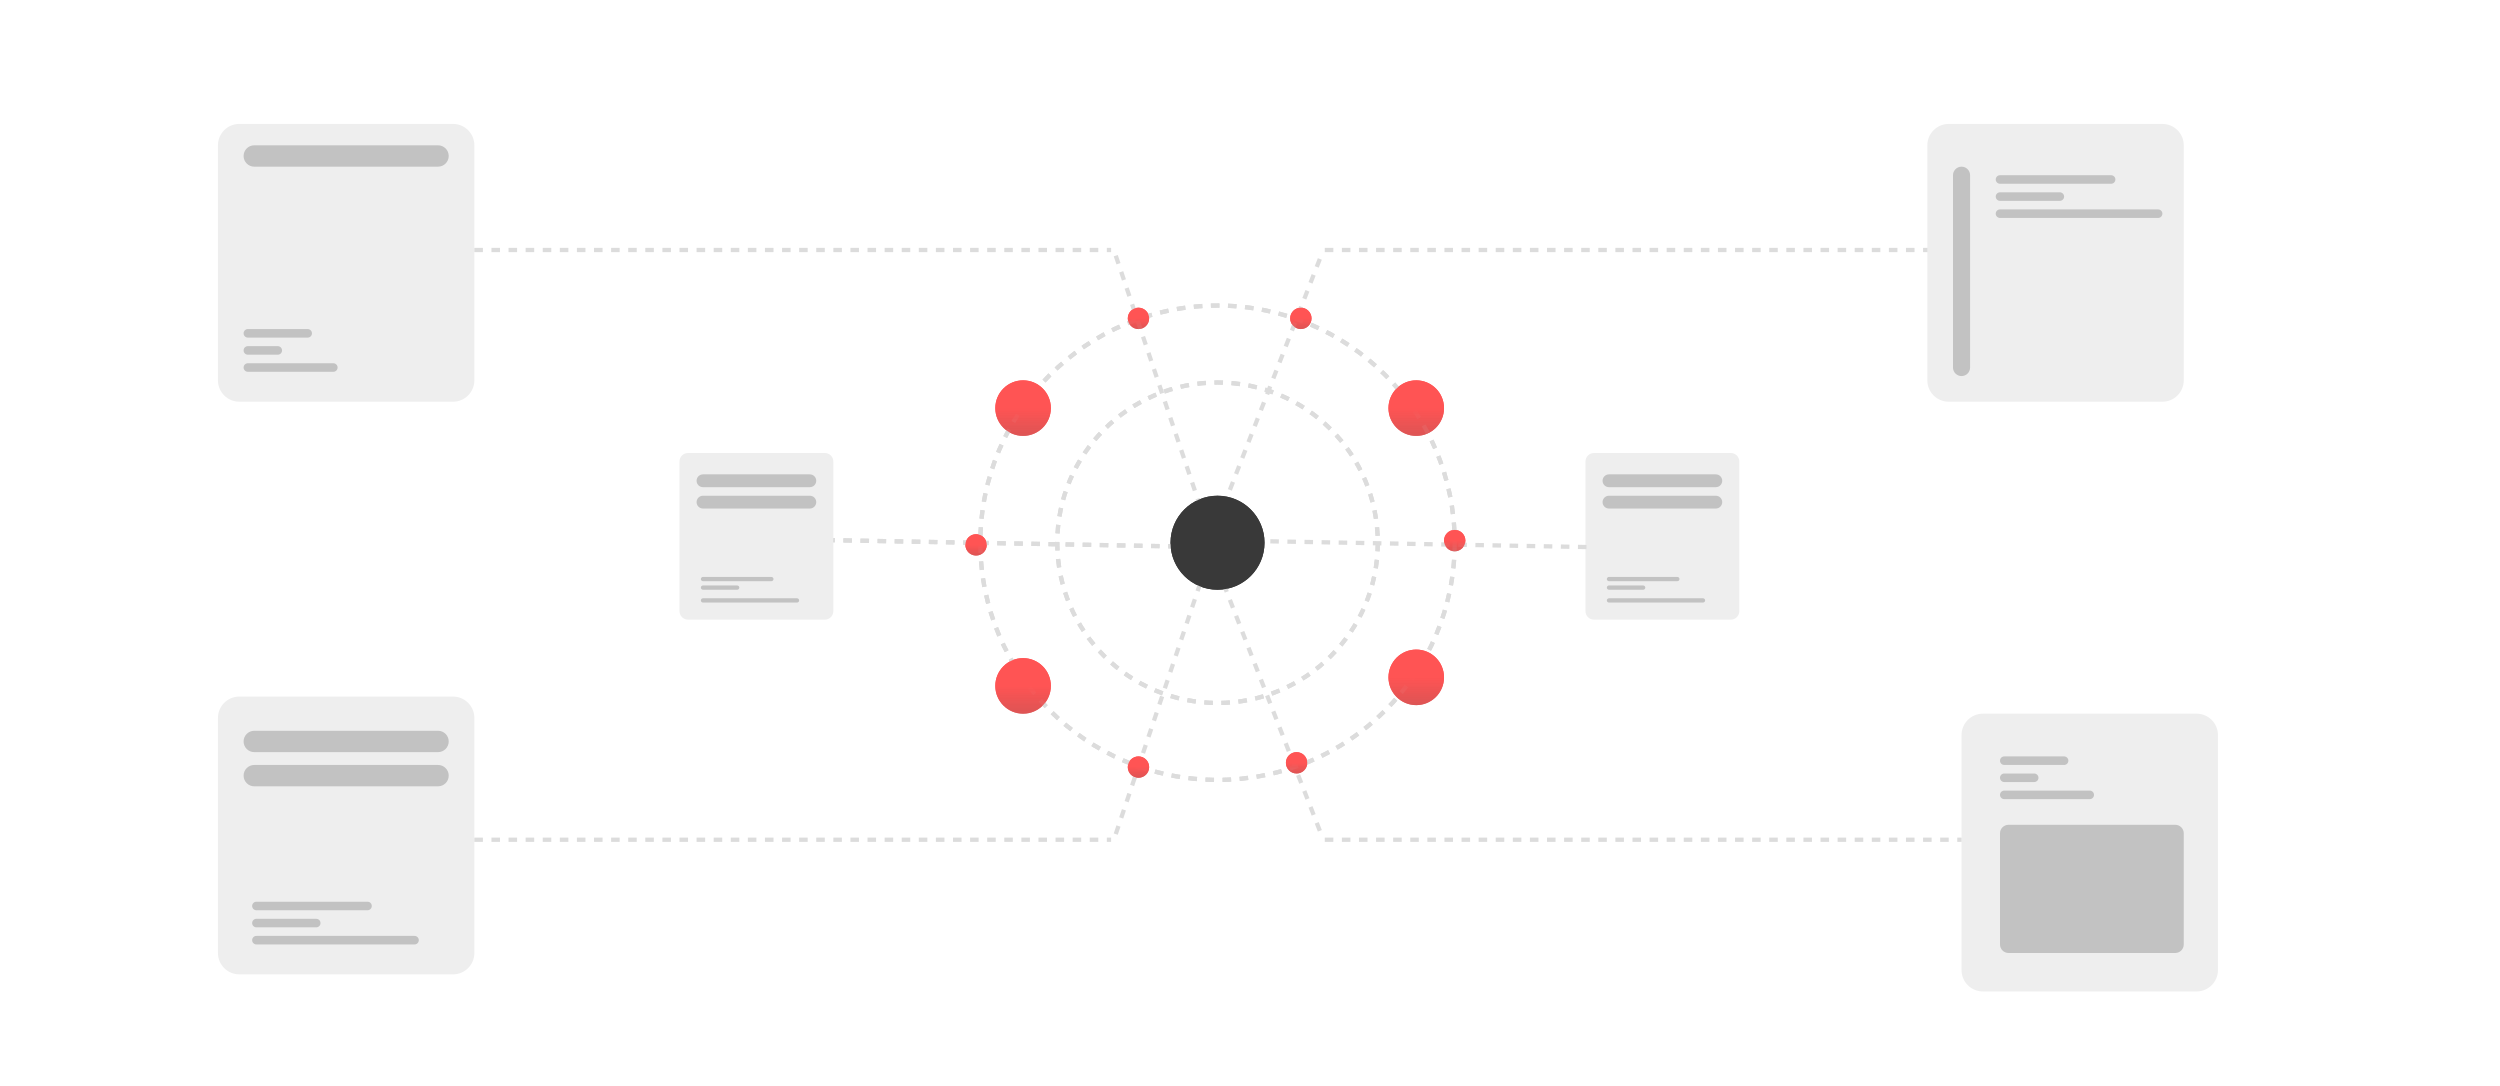
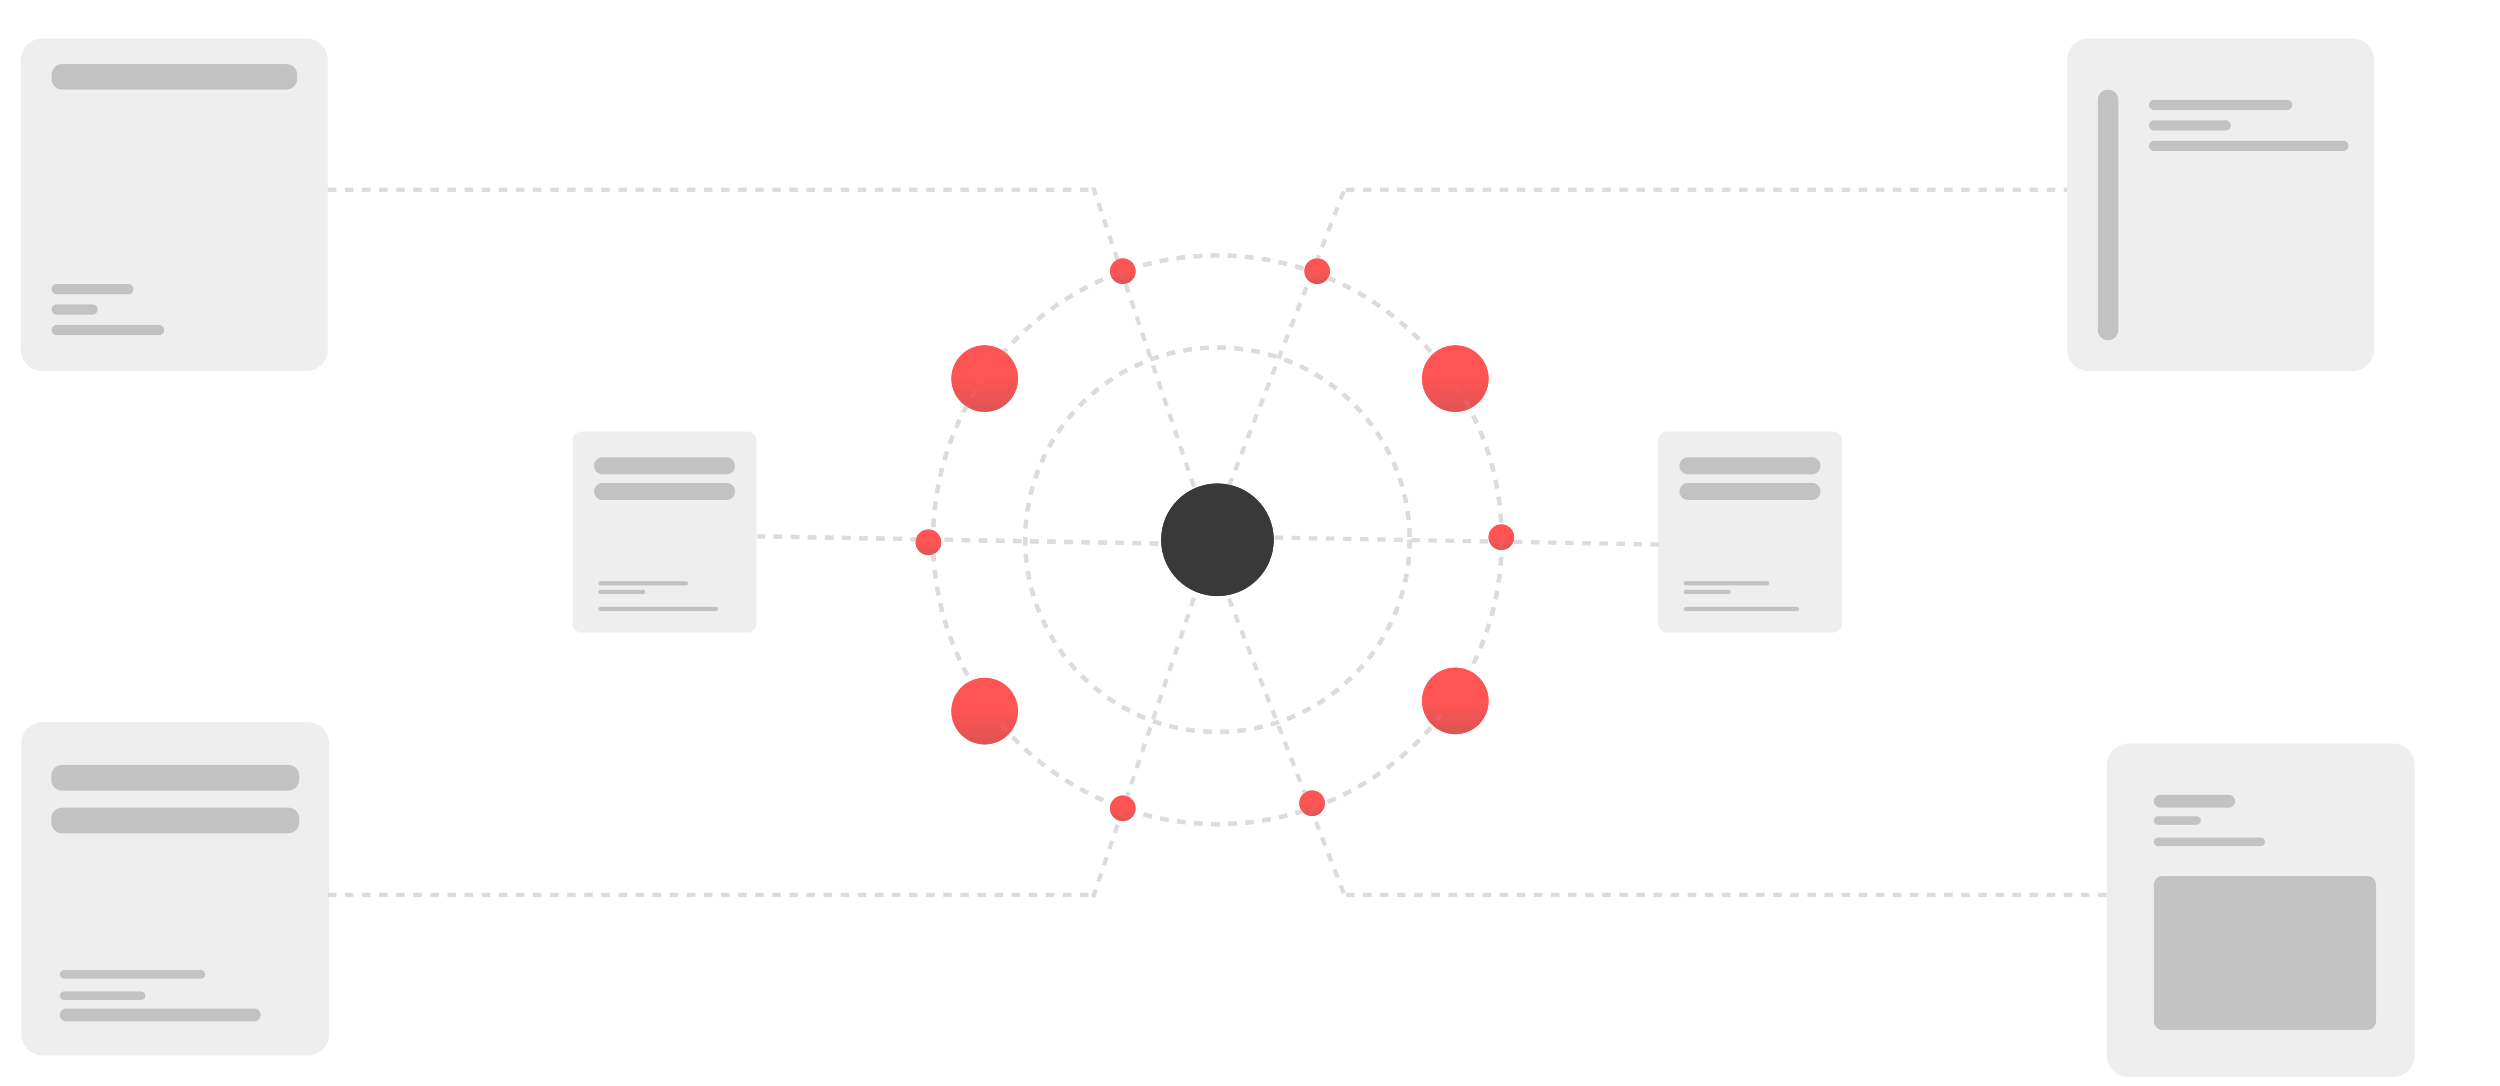
<svg xmlns="http://www.w3.org/2000/svg" width="585" height="254" viewBox="0 0 585 254" fill="none">
-   <rect x="51" y="29" width="60" height="65" rx="5" fill="#EEEEEE" />
-   <rect x="57" y="77" width="16" height="2" rx="1" fill="#C2C2C2" />
-   <rect x="57" y="81" width="9" height="2" rx="1" fill="#C2C2C2" />
-   <rect x="57" y="85" width="22" height="2" rx="1" fill="#C2C2C2" />
-   <rect x="57" y="34" width="48" height="5" rx="2.5" fill="#C2C2C2" />
-   <rect x="51" y="163" width="60" height="65" rx="5" fill="#EEEEEE" />
-   <rect x="159" y="106" width="36" height="39" rx="2" fill="#EEEEEE" />
-   <rect x="371" y="106" width="36" height="39" rx="2" fill="#EEEEEE" />
-   <rect x="59" y="211" width="28" height="2" rx="1" fill="#C2C2C2" />
-   <rect x="164" y="135" width="17" height="1" rx="0.5" fill="#C2C2C2" />
-   <rect x="376" y="135" width="17" height="1" rx="0.5" fill="#C2C2C2" />
-   <rect x="59" y="215" width="16" height="2" rx="1" fill="#C2C2C2" />
-   <rect x="164" y="137" width="9" height="1" rx="0.5" fill="#C2C2C2" />
-   <rect x="376" y="137" width="9" height="1" rx="0.5" fill="#C2C2C2" />
-   <rect x="59" y="219" width="39" height="2" rx="1" fill="#C2C2C2" />
-   <rect x="164" y="140" width="23" height="1" rx="0.5" fill="#C2C2C2" />
-   <rect x="376" y="140" width="23" height="1" rx="0.5" fill="#C2C2C2" />
-   <rect x="57" y="171" width="48" height="5" rx="2.5" fill="#C2C2C2" />
-   <rect x="163" y="111" width="28" height="3" rx="1.5" fill="#C2C2C2" />
-   <rect x="375" y="111" width="28" height="3" rx="1.5" fill="#C2C2C2" />
-   <rect x="57" y="179" width="48" height="5" rx="2.5" fill="#C2C2C2" />
-   <rect x="163" y="116" width="28" height="3" rx="1.5" fill="#C2C2C2" />
-   <rect x="375" y="116" width="28" height="3" rx="1.5" fill="#C2C2C2" />
-   <rect x="459" y="167" width="60" height="65" rx="5" fill="#EEEEEE" />
-   <rect x="468" y="177" width="16" height="2" rx="1" fill="#C2C2C2" />
-   <rect x="468" y="181" width="9" height="2" rx="1" fill="#C2C2C2" />
-   <rect x="468" y="185" width="22" height="2" rx="1" fill="#C2C2C2" />
-   <rect x="468" y="193" width="43" height="30" rx="2" fill="#C2C2C2" />
-   <circle cx="284.9" cy="127" r="37.5" stroke="#DCDCDC" stroke-dasharray="2 2" />
-   <circle cx="284.9" cy="127" r="55.5" stroke="#DCDCDC" stroke-dasharray="2 2" />
-   <line x1="283.339" y1="128.01" x2="194.991" y2="126.408" stroke="#DCDCDC" stroke-dasharray="2 2" />
-   <circle r="6.5" transform="matrix(-1 0 0 1 331.4 158.5)" fill="url(#paint0_linear)" />
-   <circle r="6.5" transform="matrix(-1 0 0 1 331.4 95.5)" fill="url(#paint1_linear)" />
-   <circle r="6.5" transform="matrix(-1 0 0 1 239.4 95.5)" fill="url(#paint2_linear)" />
-   <circle r="6.5" transform="matrix(-1 0 0 1 239.4 160.5)" fill="url(#paint3_linear)" />
-   <circle r="2.5" transform="matrix(-1 0 0 1 228.4 127.5)" fill="url(#paint4_linear)" />
-   <circle r="11" transform="matrix(-1 0 0 1 284.9 127)" fill="#393939" />
-   <circle r="2.5" transform="matrix(-1 0 0 1 266.4 74.5)" fill="url(#paint5_linear)" />
-   <circle r="2.5" transform="matrix(-1 0 0 1 266.4 179.5)" fill="url(#paint6_linear)" />
-   <circle r="2.5" transform="matrix(-1 0 0 1 304.4 74.5)" fill="url(#paint7_linear)" />
-   <circle r="2.5" transform="matrix(-1 0 0 1 340.4 126.5)" fill="url(#paint8_linear)" />
-   <circle r="2.5" transform="matrix(-1 0 0 1 303.4 178.5)" fill="url(#paint9_linear)" />
-   <circle cx="284.9" cy="127" r="37.5" stroke="#DCDCDC" stroke-dasharray="2 2" />
-   <circle cx="284.9" cy="127" r="55.5" stroke="#DCDCDC" stroke-dasharray="2 2" />
-   <line x1="283.339" y1="128.01" x2="194.991" y2="126.408" stroke="#DCDCDC" stroke-dasharray="2 2" />
-   <line x1="371.239" y1="128.01" x2="282.891" y2="126.408" stroke="#DCDCDC" stroke-dasharray="2 2" />
-   <circle r="6.5" transform="matrix(-1 0 0 1 331.4 158.5)" fill="url(#paint10_linear)" />
-   <circle r="6.5" transform="matrix(-1 0 0 1 331.4 95.5)" fill="url(#paint11_linear)" />
-   <circle r="6.5" transform="matrix(-1 0 0 1 239.4 95.5)" fill="url(#paint12_linear)" />
-   <circle r="6.5" transform="matrix(-1 0 0 1 239.4 160.5)" fill="url(#paint13_linear)" />
-   <circle r="2.5" transform="matrix(-1 0 0 1 228.4 127.5)" fill="url(#paint14_linear)" />
-   <line x1="283.434" y1="125.819" x2="309.534" y2="58.819" stroke="#DCDCDC" stroke-dasharray="2 2" />
-   <line x1="283.426" y1="126.16" x2="260.526" y2="58.16" stroke="#DCDCDC" stroke-dasharray="2 2" />
-   <line x1="111" y1="58.5" x2="260" y2="58.5" stroke="#DCDCDC" stroke-dasharray="2 2" />
-   <line x1="310" y1="58.5" x2="459" y2="58.5" stroke="#DCDCDC" stroke-dasharray="2 2" />
-   <line y1="-0.5" x2="71.904" y2="-0.5" transform="matrix(0.362982 0.931796 0.931796 -0.362982 283.9 129)" stroke="#DCDCDC" stroke-dasharray="2 2" />
-   <line y1="-0.5" x2="71.752" y2="-0.5" transform="matrix(-0.319154 0.947703 0.947703 0.319154 283.9 129)" stroke="#DCDCDC" stroke-dasharray="2 2" />
-   <line y1="-0.5" x2="149" y2="-0.5" transform="matrix(1 0 0 -1 111 196)" stroke="#DCDCDC" stroke-dasharray="2 2" />
-   <line y1="-0.5" x2="149" y2="-0.5" transform="matrix(1 0 0 -1 310 196)" stroke="#DCDCDC" stroke-dasharray="2 2" />
-   <circle r="11" transform="matrix(-1 0 0 1 284.9 127)" fill="#393939" />
-   <circle r="2.5" transform="matrix(-1 0 0 1 266.4 74.5)" fill="url(#paint15_linear)" />
-   <circle r="2.5" transform="matrix(-1 0 0 1 266.4 179.5)" fill="url(#paint16_linear)" />
-   <circle r="2.5" transform="matrix(-1 0 0 1 304.4 74.5)" fill="url(#paint17_linear)" />
-   <circle r="2.5" transform="matrix(-1 0 0 1 340.4 126.5)" fill="url(#paint18_linear)" />
-   <circle r="2.5" transform="matrix(-1 0 0 1 303.4 178.5)" fill="url(#paint19_linear)" />
-   <rect x="451" y="29" width="60" height="65" rx="5" fill="#EEEEEE" />
-   <rect x="467" y="41" width="28" height="2" rx="1" fill="#C2C2C2" />
-   <rect x="467" y="45" width="16" height="2" rx="1" fill="#C2C2C2" />
-   <rect x="467" y="49" width="39" height="2" rx="1" fill="#C2C2C2" />
-   <rect x="457" y="39" width="4" height="49" rx="2" fill="#C2C2C2" />
+   <rect x="4.892" y="9" width="71.823" height="77.808" rx="5" fill="#EEEEEE" />
+   <rect x="12.074" y="66.458" width="19.153" height="2.394" rx="1.197" fill="#C2C2C2" />
+   <rect x="12.074" y="71.246" width="10.773" height="2.394" rx="1.197" fill="#C2C2C2" />
+   <rect x="12.074" y="76.034" width="26.335" height="2.394" rx="1.197" fill="#C2C2C2" />
+   <rect x="12.074" y="14.985" width="57.458" height="5.985" rx="2.5" fill="#C2C2C2" />
+   <rect x="5" y="169" width="72" height="78" rx="5" fill="#EEEEEE" />
+   <rect x="134" y="101" width="43" height="47" rx="2" fill="#EEEEEE" />
+   <rect x="388" y="101" width="43" height="47" rx="2" fill="#EEEEEE" />
+   <rect x="14" y="227" width="34" height="2" rx="1" fill="#C2C2C2" />
+   <rect x="140" y="136" width="21" height="1" rx="0.5" fill="#C2C2C2" />
+   <rect x="394" y="136" width="20" height="1" rx="0.5" fill="#C2C2C2" />
+   <rect x="14" y="232" width="20" height="2" rx="1" fill="#C2C2C2" />
+   <rect x="140" y="138" width="11" height="1" rx="0.5" fill="#C2C2C2" />
+   <rect x="394" y="138" width="11" height="1" rx="0.5" fill="#C2C2C2" />
+   <rect x="14" y="236" width="47" height="3" rx="1.5" fill="#C2C2C2" />
+   <rect x="140" y="142" width="28" height="1" rx="0.5" fill="#C2C2C2" />
+   <rect x="394" y="142" width="27" height="1" rx="0.5" fill="#C2C2C2" />
+   <rect x="12" y="179" width="58" height="6" rx="2.5" fill="#C2C2C2" />
+   <rect x="139" y="107" width="33" height="4" rx="2" fill="#C2C2C2" />
+   <rect x="393" y="107" width="33" height="4" rx="2" fill="#C2C2C2" />
+   <rect x="12" y="189" width="58" height="6" rx="2.5" fill="#C2C2C2" />
+   <rect x="139" y="113" width="33" height="4" rx="2" fill="#C2C2C2" />
+   <rect x="393" y="113" width="33" height="4" rx="2" fill="#C2C2C2" />
+   <rect x="493" y="174" width="72" height="78" rx="5" fill="#EEEEEE" />
+   <rect x="504" y="186" width="19" height="3" rx="1.5" fill="#C2C2C2" />
+   <rect x="504" y="191" width="11" height="2" rx="1" fill="#C2C2C2" />
+   <rect x="504" y="196" width="26" height="2" rx="1" fill="#C2C2C2" />
+   <rect x="504" y="205" width="52" height="36" rx="2" fill="#C2C2C2" />
+   <circle cx="284.88" cy="126.31" r="44.988" stroke="#DCDCDC" stroke-dasharray="2 2" />
+   <circle cx="284.88" cy="126.31" r="66.534" stroke="#DCDCDC" stroke-dasharray="2 2" />
+   <line x1="283.014" y1="127.42" x2="177.257" y2="125.503" stroke="#DCDCDC" stroke-dasharray="2 2" />
+   <circle r="7.781" transform="matrix(-1 0 0 1 340.543 164.017)" fill="url(#paint0_linear)" />
+   <circle r="7.781" transform="matrix(-1 0 0 1 340.543 88.6034)" fill="url(#paint1_linear)" />
+   <circle r="7.781" transform="matrix(-1 0 0 1 230.415 88.6034)" fill="url(#paint2_linear)" />
+   <circle r="7.781" transform="matrix(-1 0 0 1 230.415 166.411)" fill="url(#paint3_linear)" />
+   <circle r="2.993" transform="matrix(-1 0 0 1 217.247 126.909)" fill="url(#paint4_linear)" />
+   <circle r="13.168" transform="matrix(-1 0 0 1 284.88 126.31)" fill="#393939" />
+   <circle r="2.993" transform="matrix(-1 0 0 1 262.735 63.4655)" fill="url(#paint5_linear)" />
+   <circle r="2.993" transform="matrix(-1 0 0 1 262.735 189.155)" fill="url(#paint6_linear)" />
+   <circle r="2.993" transform="matrix(-1 0 0 1 308.223 63.4655)" fill="url(#paint7_linear)" />
+   <circle r="2.993" transform="matrix(-1 0 0 1 351.316 125.712)" fill="url(#paint8_linear)" />
+   <circle r="2.993" transform="matrix(-1 0 0 1 307.026 187.958)" fill="url(#paint9_linear)" />
+   <circle cx="284.88" cy="126.31" r="44.988" stroke="#DCDCDC" stroke-dasharray="2 2" />
+   <circle cx="284.88" cy="126.31" r="66.534" stroke="#DCDCDC" stroke-dasharray="2 2" />
+   <line x1="283.014" y1="127.42" x2="177.257" y2="125.503" stroke="#DCDCDC" stroke-dasharray="2 2" />
+   <line x1="388.234" y1="127.42" x2="282.477" y2="125.503" stroke="#DCDCDC" stroke-dasharray="2 2" />
+   <circle r="7.781" transform="matrix(-1 0 0 1 340.543 164.017)" fill="url(#paint10_linear)" />
+   <circle r="7.781" transform="matrix(-1 0 0 1 340.543 88.6034)" fill="url(#paint11_linear)" />
+   <circle r="7.781" transform="matrix(-1 0 0 1 230.415 88.6034)" fill="url(#paint12_linear)" />
+   <circle r="7.781" transform="matrix(-1 0 0 1 230.415 166.411)" fill="url(#paint13_linear)" />
+   <circle r="2.993" transform="matrix(-1 0 0 1 217.247 126.909)" fill="url(#paint14_linear)" />
+   <line x1="283.217" y1="124.932" x2="314.46" y2="44.73" stroke="#DCDCDC" stroke-dasharray="2 2" />
+   <line x1="283.209" y1="125.273" x2="255.797" y2="43.874" stroke="#DCDCDC" stroke-dasharray="2 2" />
+   <line x1="76.714" y1="44.411" x2="255.074" y2="44.411" stroke="#DCDCDC" stroke-dasharray="2 2" />
+   <line x1="314.926" y1="44.411" x2="493.286" y2="44.411" stroke="#DCDCDC" stroke-dasharray="2 2" />
+   <line y1="-0.5" x2="86.073" y2="-0.5" transform="matrix(0.362982 0.931796 0.931796 -0.362982 283.683 128.704)" stroke="#DCDCDC" stroke-dasharray="2 2" />
+   <line y1="-0.5" x2="85.891" y2="-0.5" transform="matrix(-0.319154 0.947703 0.947703 0.319154 283.683 128.704)" stroke="#DCDCDC" stroke-dasharray="2 2" />
+   <line y1="-0.5" x2="178.36" y2="-0.5" transform="matrix(1 0 0 -1 76.7142 208.906)" stroke="#DCDCDC" stroke-dasharray="2 2" />
+   <line y1="-0.5" x2="178.36" y2="-0.5" transform="matrix(1 0 0 -1 314.926 208.906)" stroke="#DCDCDC" stroke-dasharray="2 2" />
+   <circle r="13.168" transform="matrix(-1 0 0 1 284.88 126.31)" fill="#393939" />
+   <circle r="2.993" transform="matrix(-1 0 0 1 262.735 63.4655)" fill="url(#paint15_linear)" />
+   <circle r="2.993" transform="matrix(-1 0 0 1 262.735 189.155)" fill="url(#paint16_linear)" />
+   <circle r="2.993" transform="matrix(-1 0 0 1 308.223 63.4655)" fill="url(#paint17_linear)" />
+   <circle r="2.993" transform="matrix(-1 0 0 1 351.316 125.712)" fill="url(#paint18_linear)" />
+   <circle r="2.993" transform="matrix(-1 0 0 1 307.026 187.958)" fill="url(#paint19_linear)" />
+   <rect x="483.709" y="9" width="71.823" height="77.808" rx="5" fill="#EEEEEE" />
+   <rect x="502.862" y="23.364" width="33.517" height="2.394" rx="1.197" fill="#C2C2C2" />
+   <rect x="502.862" y="28.153" width="19.153" height="2.394" rx="1.197" fill="#C2C2C2" />
+   <rect x="502.862" y="32.941" width="46.685" height="2.394" rx="1.197" fill="#C2C2C2" />
+   <rect x="490.892" y="20.971" width="4.788" height="58.655" rx="2.394" fill="#C2C2C2" />
  <defs>
-     <linearGradient id="paint0_linear" x1="6.5" y1="0" x2="6.5" y2="13" gradientUnits="userSpaceOnUse">
+     <linearGradient id="paint0_linear" x1="7.781" y1="0" x2="7.781" y2="15.562" gradientUnits="userSpaceOnUse">
      <stop stop-color="#FF5454" />
      <stop offset="1" stop-color="#BA4F4F" stop-opacity="0.74" />
    </linearGradient>
-     <linearGradient id="paint1_linear" x1="6.5" y1="0" x2="6.5" y2="13" gradientUnits="userSpaceOnUse">
+     <linearGradient id="paint1_linear" x1="7.781" y1="0" x2="7.781" y2="15.562" gradientUnits="userSpaceOnUse">
      <stop stop-color="#FF5454" />
      <stop offset="1" stop-color="#BA4F4F" stop-opacity="0.74" />
    </linearGradient>
-     <linearGradient id="paint2_linear" x1="6.5" y1="0" x2="6.5" y2="13" gradientUnits="userSpaceOnUse">
+     <linearGradient id="paint2_linear" x1="7.781" y1="0" x2="7.781" y2="15.562" gradientUnits="userSpaceOnUse">
      <stop stop-color="#FF5454" />
      <stop offset="1" stop-color="#BA4F4F" stop-opacity="0.74" />
    </linearGradient>
-     <linearGradient id="paint3_linear" x1="6.5" y1="0" x2="6.5" y2="13" gradientUnits="userSpaceOnUse">
+     <linearGradient id="paint3_linear" x1="7.781" y1="0" x2="7.781" y2="15.562" gradientUnits="userSpaceOnUse">
      <stop stop-color="#FF5454" />
      <stop offset="1" stop-color="#BA4F4F" stop-opacity="0.74" />
    </linearGradient>
-     <linearGradient id="paint4_linear" x1="2.5" y1="0" x2="2.5" y2="5" gradientUnits="userSpaceOnUse">
+     <linearGradient id="paint4_linear" x1="2.993" y1="0" x2="2.993" y2="5.985" gradientUnits="userSpaceOnUse">
      <stop stop-color="#FF5454" />
      <stop offset="1" stop-color="#BA4F4F" stop-opacity="0.74" />
    </linearGradient>
-     <linearGradient id="paint5_linear" x1="2.5" y1="0" x2="2.5" y2="5" gradientUnits="userSpaceOnUse">
+     <linearGradient id="paint5_linear" x1="2.993" y1="0" x2="2.993" y2="5.985" gradientUnits="userSpaceOnUse">
      <stop stop-color="#FF5454" />
      <stop offset="1" stop-color="#BA4F4F" stop-opacity="0.74" />
    </linearGradient>
-     <linearGradient id="paint6_linear" x1="2.5" y1="0" x2="2.5" y2="5" gradientUnits="userSpaceOnUse">
+     <linearGradient id="paint6_linear" x1="2.993" y1="0" x2="2.993" y2="5.985" gradientUnits="userSpaceOnUse">
      <stop stop-color="#FF5454" />
      <stop offset="1" stop-color="#BA4F4F" stop-opacity="0.74" />
    </linearGradient>
-     <linearGradient id="paint7_linear" x1="2.5" y1="0" x2="2.5" y2="5" gradientUnits="userSpaceOnUse">
+     <linearGradient id="paint7_linear" x1="2.993" y1="0" x2="2.993" y2="5.985" gradientUnits="userSpaceOnUse">
      <stop stop-color="#FF5454" />
      <stop offset="1" stop-color="#BA4F4F" stop-opacity="0.74" />
    </linearGradient>
-     <linearGradient id="paint8_linear" x1="2.5" y1="0" x2="2.5" y2="5" gradientUnits="userSpaceOnUse">
+     <linearGradient id="paint8_linear" x1="2.993" y1="0" x2="2.993" y2="5.985" gradientUnits="userSpaceOnUse">
      <stop stop-color="#FF5454" />
      <stop offset="1" stop-color="#BA4F4F" stop-opacity="0.74" />
    </linearGradient>
-     <linearGradient id="paint9_linear" x1="2.5" y1="0" x2="2.5" y2="5" gradientUnits="userSpaceOnUse">
+     <linearGradient id="paint9_linear" x1="2.993" y1="0" x2="2.993" y2="5.985" gradientUnits="userSpaceOnUse">
      <stop stop-color="#FF5454" />
      <stop offset="1" stop-color="#BA4F4F" stop-opacity="0.74" />
    </linearGradient>
-     <linearGradient id="paint10_linear" x1="6.5" y1="0" x2="6.5" y2="13" gradientUnits="userSpaceOnUse">
+     <linearGradient id="paint10_linear" x1="7.781" y1="0" x2="7.781" y2="15.562" gradientUnits="userSpaceOnUse">
      <stop stop-color="#FF5454" />
      <stop offset="1" stop-color="#BA4F4F" stop-opacity="0.74" />
    </linearGradient>
-     <linearGradient id="paint11_linear" x1="6.5" y1="0" x2="6.5" y2="13" gradientUnits="userSpaceOnUse">
+     <linearGradient id="paint11_linear" x1="7.781" y1="0" x2="7.781" y2="15.562" gradientUnits="userSpaceOnUse">
      <stop stop-color="#FF5454" />
      <stop offset="1" stop-color="#BA4F4F" stop-opacity="0.74" />
    </linearGradient>
-     <linearGradient id="paint12_linear" x1="6.5" y1="0" x2="6.5" y2="13" gradientUnits="userSpaceOnUse">
+     <linearGradient id="paint12_linear" x1="7.781" y1="0" x2="7.781" y2="15.562" gradientUnits="userSpaceOnUse">
      <stop stop-color="#FF5454" />
      <stop offset="1" stop-color="#BA4F4F" stop-opacity="0.74" />
    </linearGradient>
-     <linearGradient id="paint13_linear" x1="6.5" y1="0" x2="6.5" y2="13" gradientUnits="userSpaceOnUse">
+     <linearGradient id="paint13_linear" x1="7.781" y1="0" x2="7.781" y2="15.562" gradientUnits="userSpaceOnUse">
      <stop stop-color="#FF5454" />
      <stop offset="1" stop-color="#BA4F4F" stop-opacity="0.74" />
    </linearGradient>
-     <linearGradient id="paint14_linear" x1="2.5" y1="0" x2="2.5" y2="5" gradientUnits="userSpaceOnUse">
+     <linearGradient id="paint14_linear" x1="2.993" y1="0" x2="2.993" y2="5.985" gradientUnits="userSpaceOnUse">
      <stop stop-color="#FF5454" />
      <stop offset="1" stop-color="#BA4F4F" stop-opacity="0.74" />
    </linearGradient>
-     <linearGradient id="paint15_linear" x1="2.5" y1="0" x2="2.5" y2="5" gradientUnits="userSpaceOnUse">
+     <linearGradient id="paint15_linear" x1="2.993" y1="0" x2="2.993" y2="5.985" gradientUnits="userSpaceOnUse">
      <stop stop-color="#FF5454" />
      <stop offset="1" stop-color="#BA4F4F" stop-opacity="0.74" />
    </linearGradient>
-     <linearGradient id="paint16_linear" x1="2.5" y1="0" x2="2.5" y2="5" gradientUnits="userSpaceOnUse">
+     <linearGradient id="paint16_linear" x1="2.993" y1="0" x2="2.993" y2="5.985" gradientUnits="userSpaceOnUse">
      <stop stop-color="#FF5454" />
      <stop offset="1" stop-color="#BA4F4F" stop-opacity="0.74" />
    </linearGradient>
-     <linearGradient id="paint17_linear" x1="2.5" y1="0" x2="2.5" y2="5" gradientUnits="userSpaceOnUse">
+     <linearGradient id="paint17_linear" x1="2.993" y1="0" x2="2.993" y2="5.985" gradientUnits="userSpaceOnUse">
      <stop stop-color="#FF5454" />
      <stop offset="1" stop-color="#BA4F4F" stop-opacity="0.74" />
    </linearGradient>
-     <linearGradient id="paint18_linear" x1="2.5" y1="0" x2="2.5" y2="5" gradientUnits="userSpaceOnUse">
+     <linearGradient id="paint18_linear" x1="2.993" y1="0" x2="2.993" y2="5.985" gradientUnits="userSpaceOnUse">
      <stop stop-color="#FF5454" />
      <stop offset="1" stop-color="#BA4F4F" stop-opacity="0.74" />
    </linearGradient>
-     <linearGradient id="paint19_linear" x1="2.5" y1="0" x2="2.5" y2="5" gradientUnits="userSpaceOnUse">
+     <linearGradient id="paint19_linear" x1="2.993" y1="0" x2="2.993" y2="5.985" gradientUnits="userSpaceOnUse">
      <stop stop-color="#FF5454" />
      <stop offset="1" stop-color="#BA4F4F" stop-opacity="0.74" />
    </linearGradient>
  </defs>
</svg>
